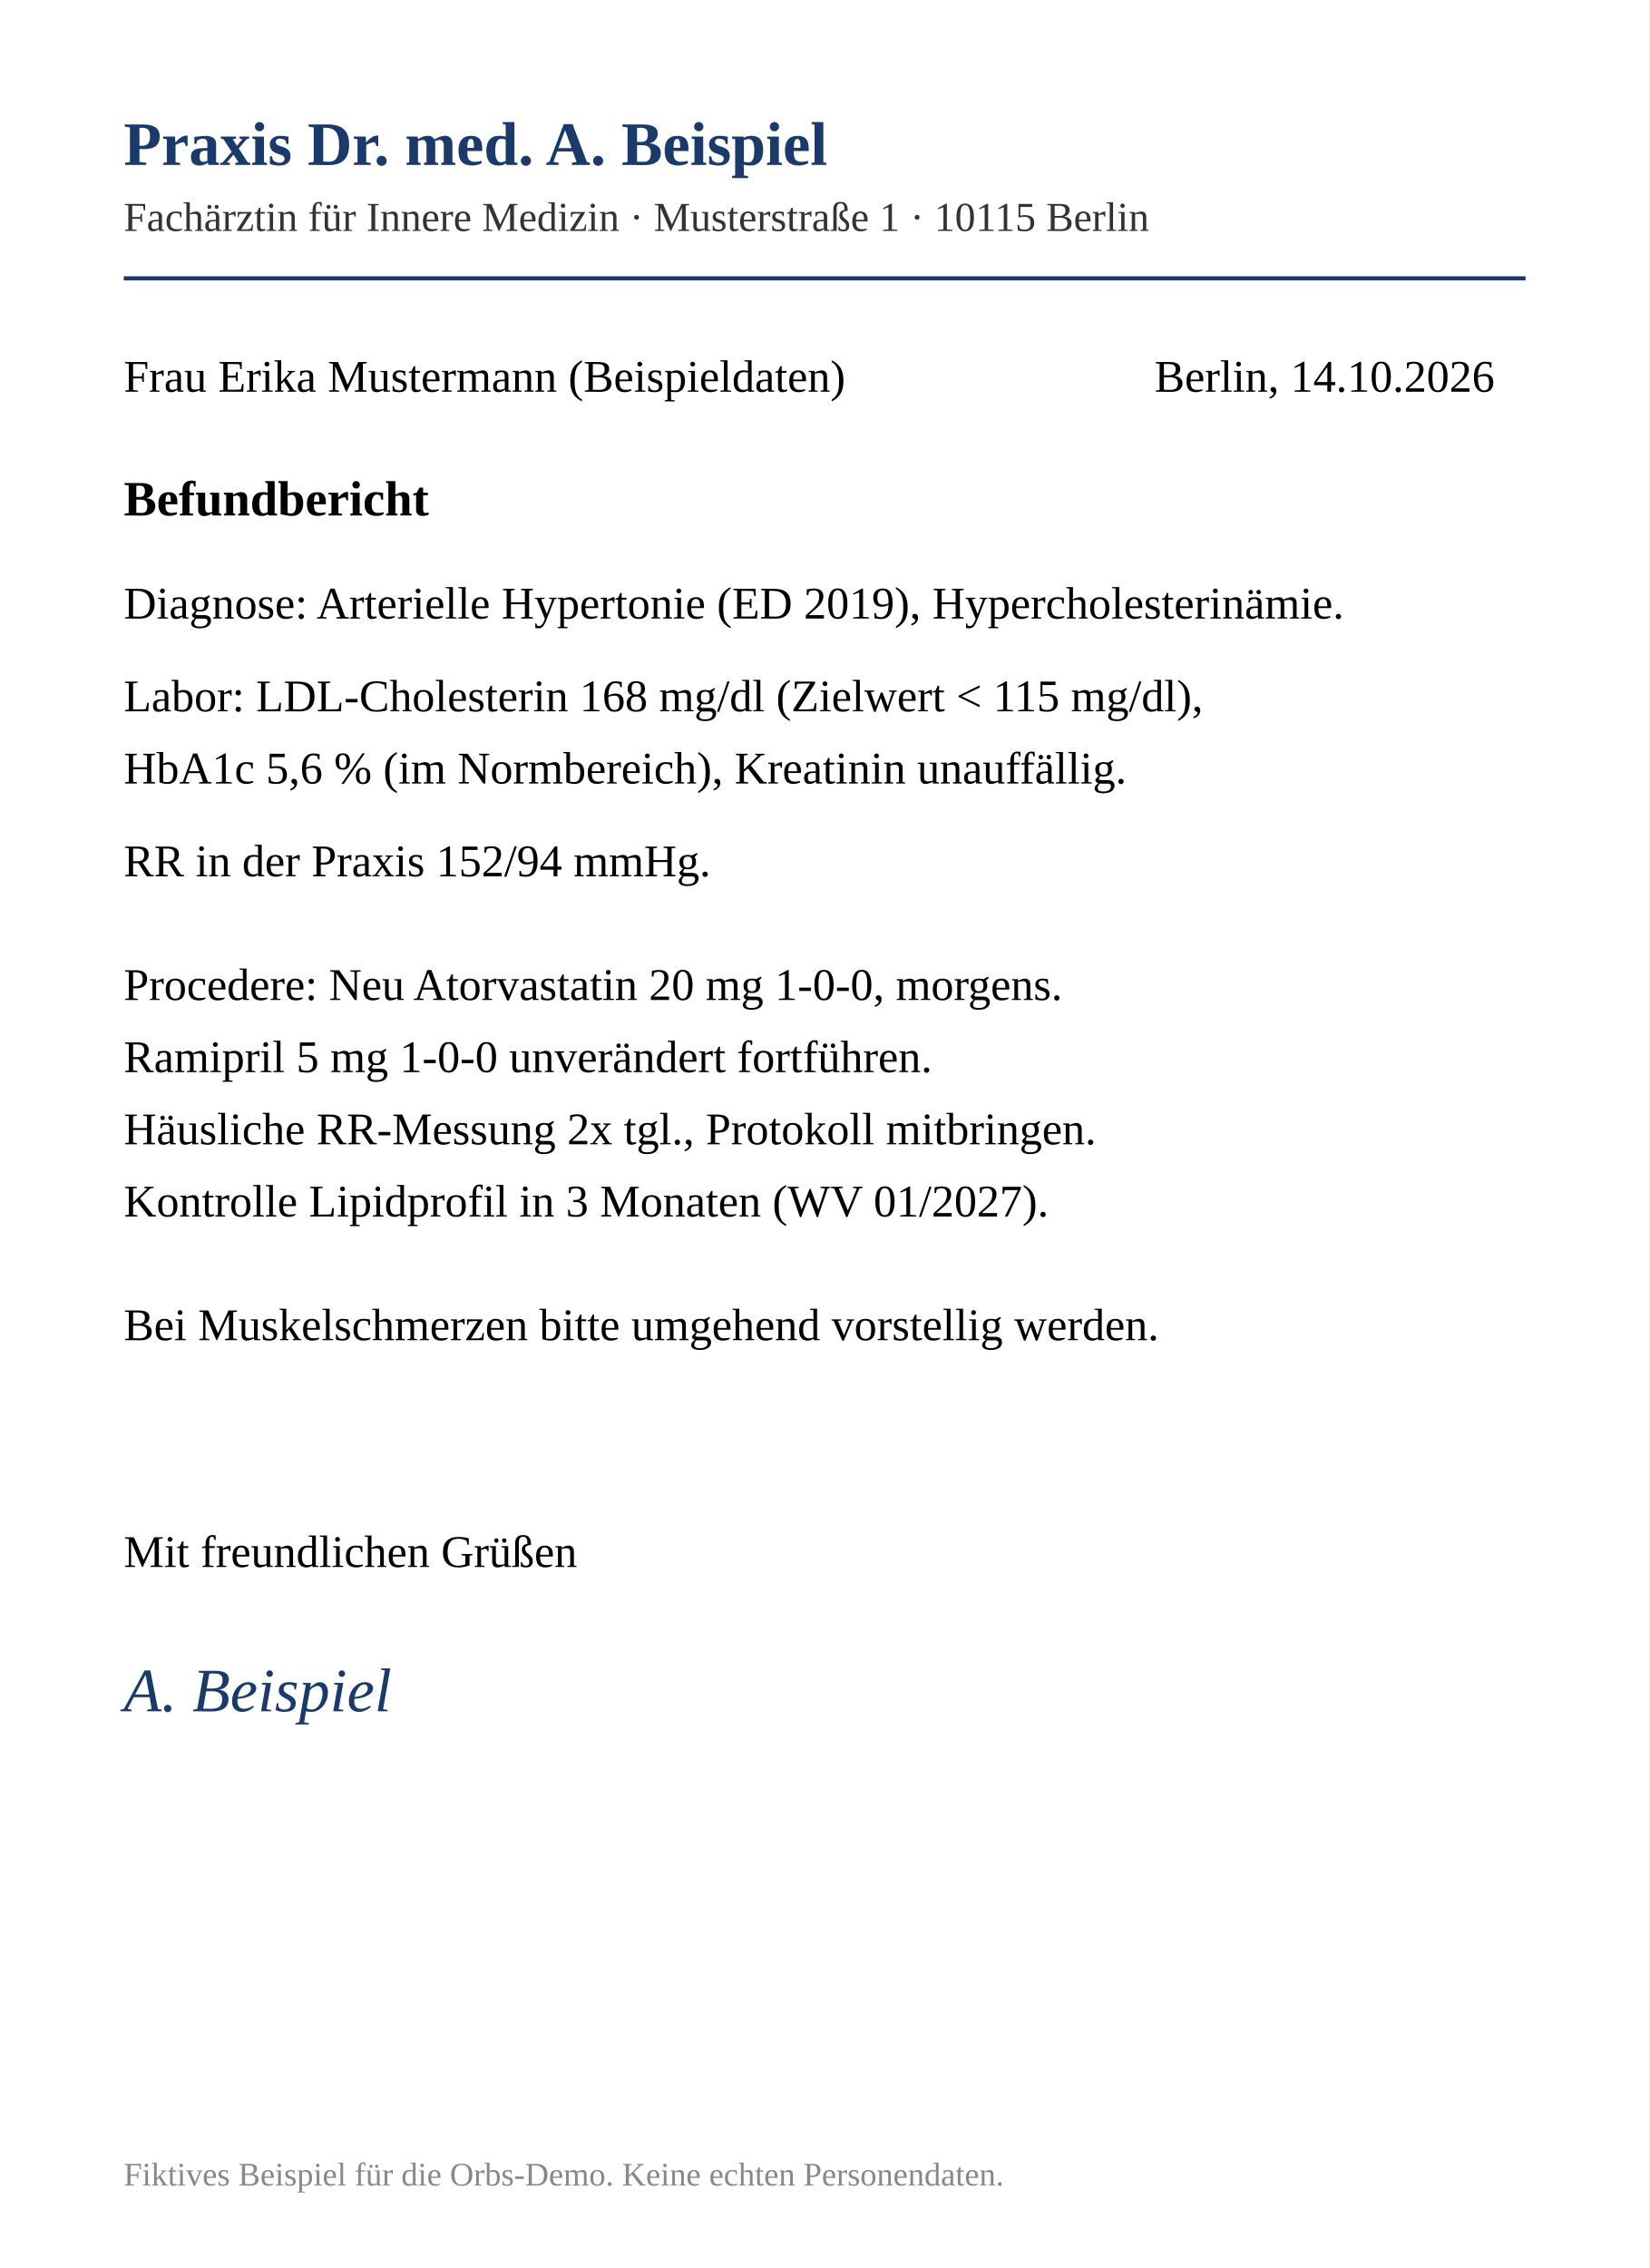
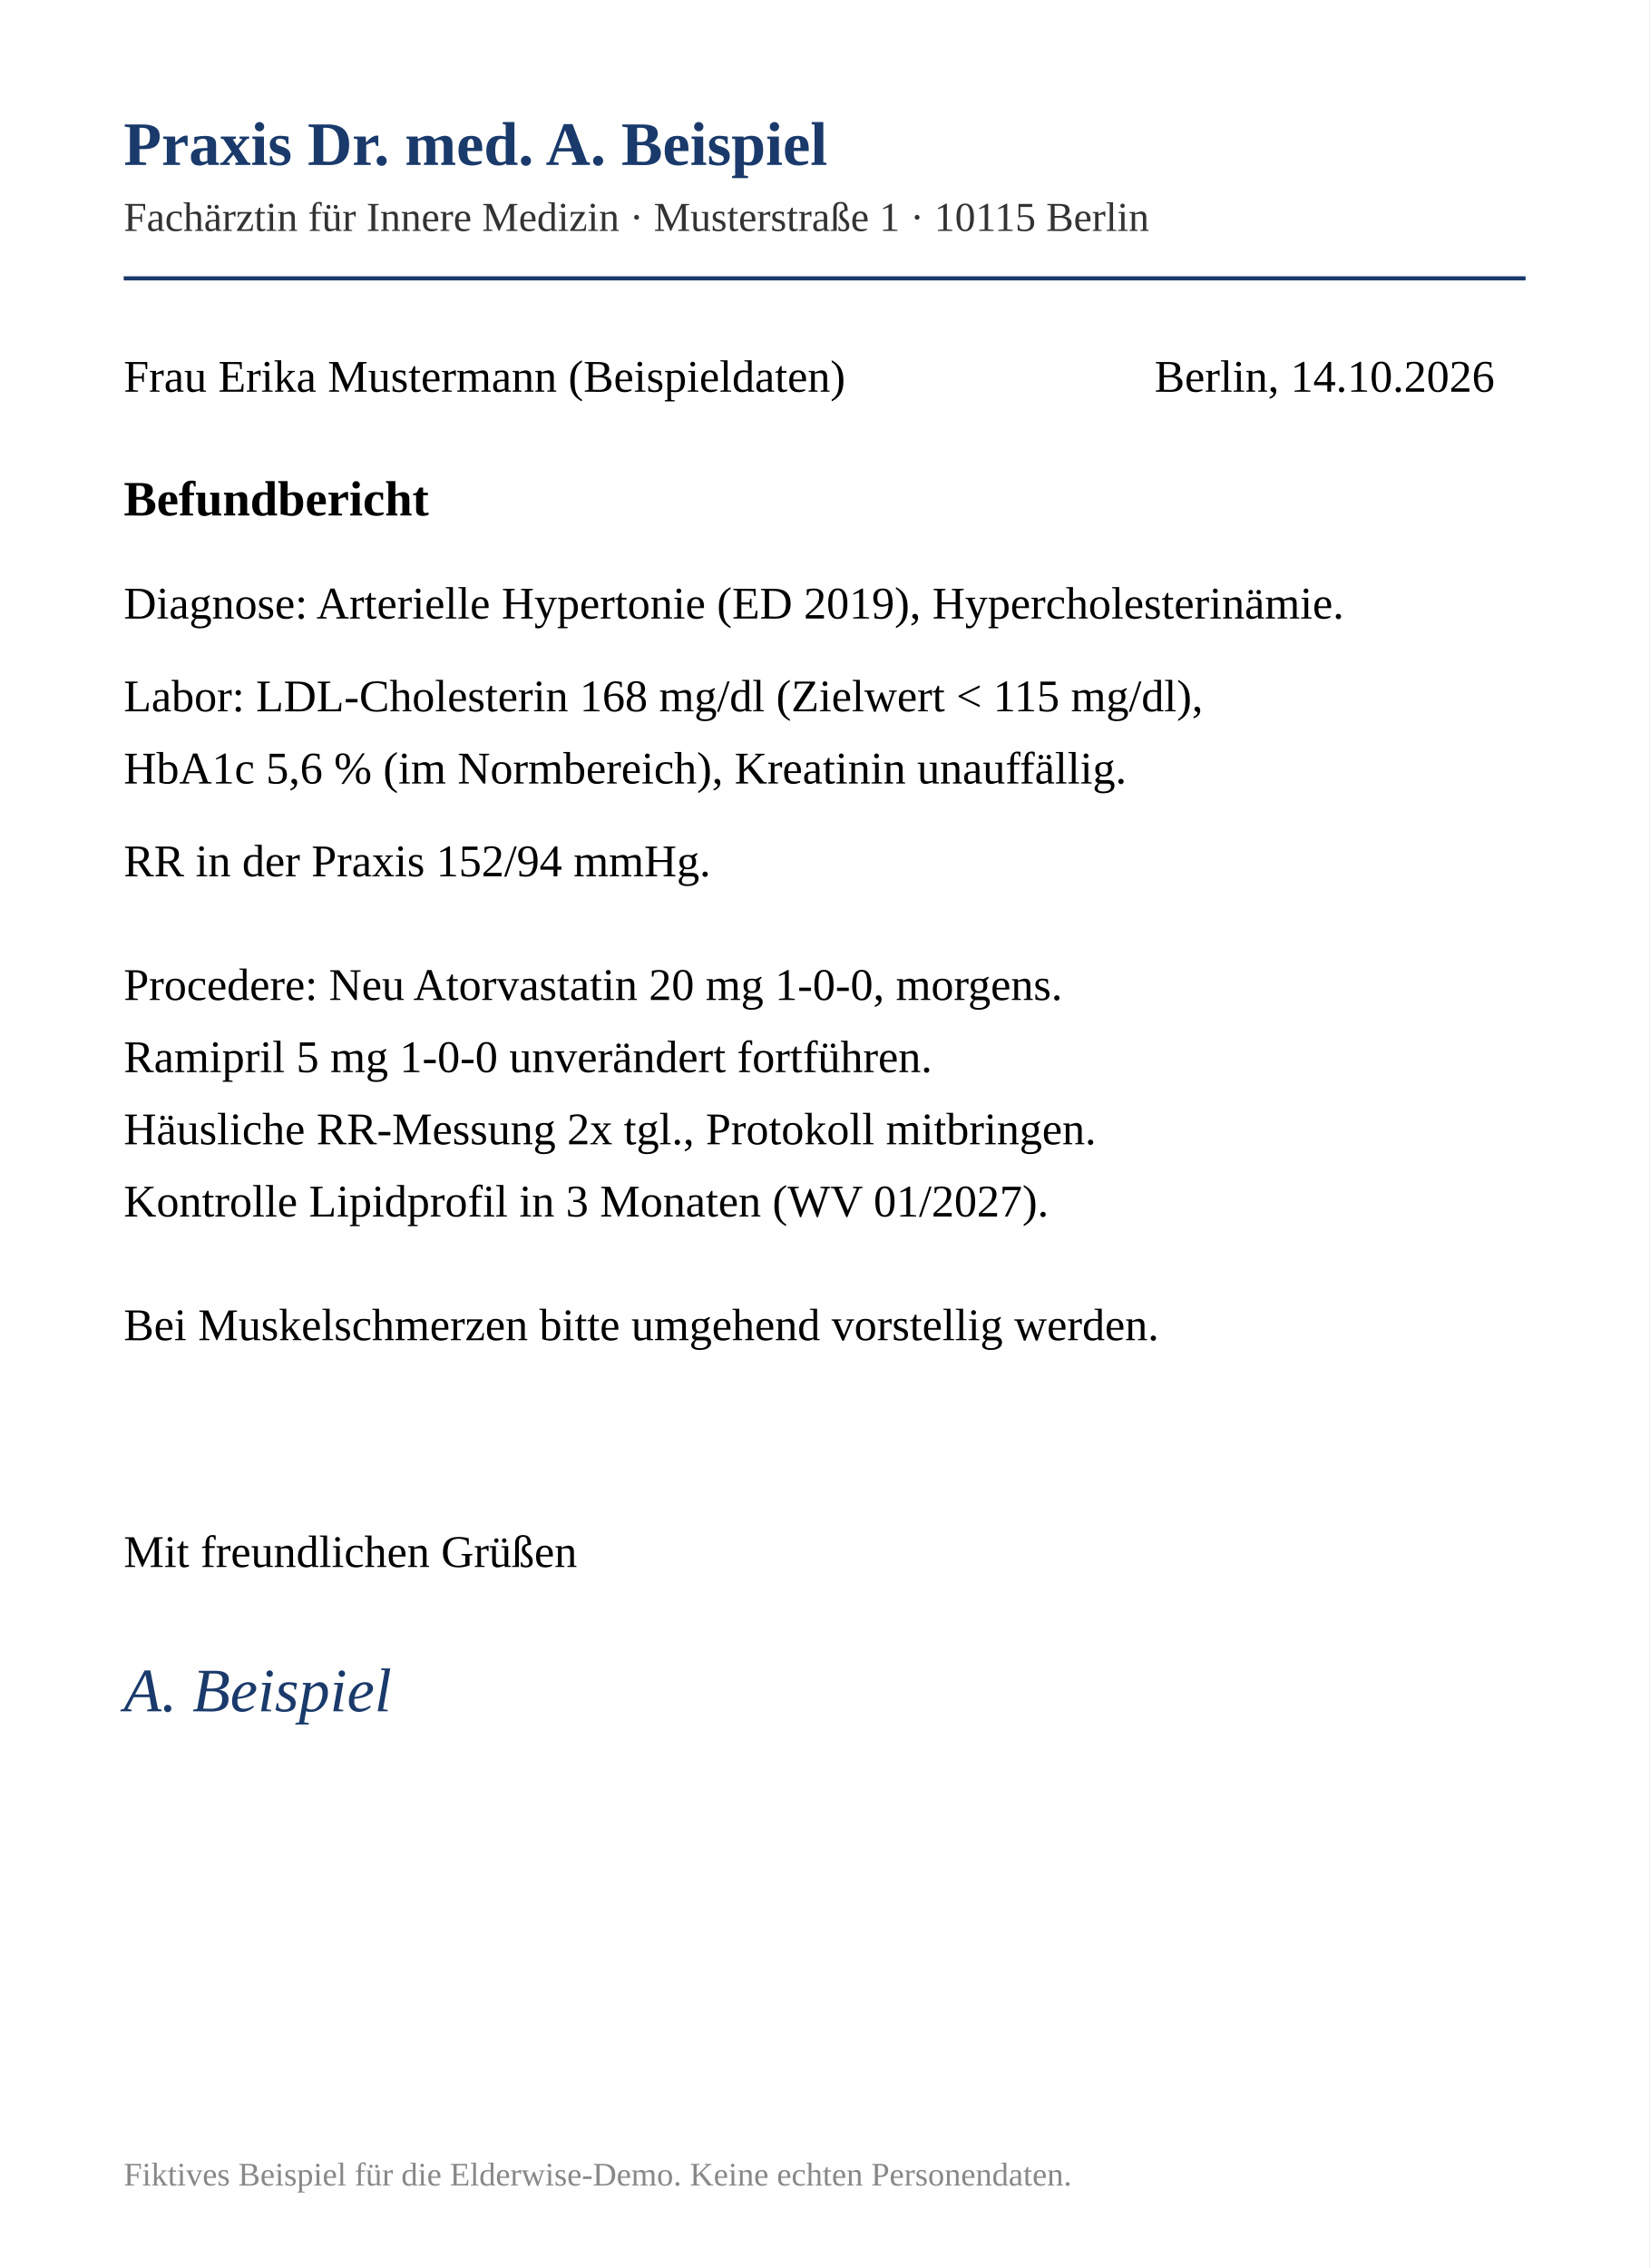
<svg xmlns="http://www.w3.org/2000/svg" width="800" height="1100" viewBox="0 0 800 1100" font-family="Georgia, 'Times New Roman', serif">
  <rect width="800" height="1100" fill="#ffffff" />
  <text x="60" y="80" font-size="30" font-weight="bold" fill="#1a3a6b">Praxis Dr. med. A. Beispiel</text>
  <text x="60" y="112" font-size="20" fill="#333">Fachärztin für Innere Medizin · Musterstraße 1 · 10115 Berlin</text>
  <line x1="60" y1="135" x2="740" y2="135" stroke="#1a3a6b" stroke-width="2" />
  <text x="60" y="190" font-size="22" fill="#000">Frau Erika Mustermann (Beispieldaten)</text>
  <text x="560" y="190" font-size="22" fill="#000">Berlin, 14.10.2026</text>
  <text x="60" y="250" font-size="24" font-weight="bold" fill="#000">Befundbericht</text>
  <text font-size="22" fill="#000">
    <tspan x="60" y="300">Diagnose: Arterielle Hypertonie (ED 2019), Hypercholesterinämie.</tspan>
    <tspan x="60" y="345">Labor: LDL-Cholesterin 168 mg/dl (Zielwert &lt; 115 mg/dl),</tspan>
    <tspan x="60" y="380">HbA1c 5,6 % (im Normbereich), Kreatinin unauffällig.</tspan>
    <tspan x="60" y="425">RR in der Praxis 152/94 mmHg.</tspan>
    <tspan x="60" y="485">Procedere: Neu Atorvastatin 20 mg 1-0-0, morgens.</tspan>
    <tspan x="60" y="520">Ramipril 5 mg 1-0-0 unverändert fortführen.</tspan>
    <tspan x="60" y="555">Häusliche RR-Messung 2x tgl., Protokoll mitbringen.</tspan>
    <tspan x="60" y="590">Kontrolle Lipidprofil in 3 Monaten (WV 01/2027).</tspan>
    <tspan x="60" y="650">Bei Muskelschmerzen bitte umgehend vorstellig werden.</tspan>
  </text>
  <text x="60" y="760" font-size="22" fill="#000">Mit freundlichen Grüßen</text>
  <text x="60" y="830" font-size="30" font-style="italic" fill="#1a3a6b">A. Beispiel</text>
-   <text x="60" y="1060" font-size="16" fill="#888">Fiktives Beispiel für die Orbs-Demo. Keine echten Personendaten.</text>
+   <text x="60" y="1060" font-size="16" fill="#888">Fiktives Beispiel für die Elderwise-Demo. Keine echten Personendaten.</text>
</svg>
